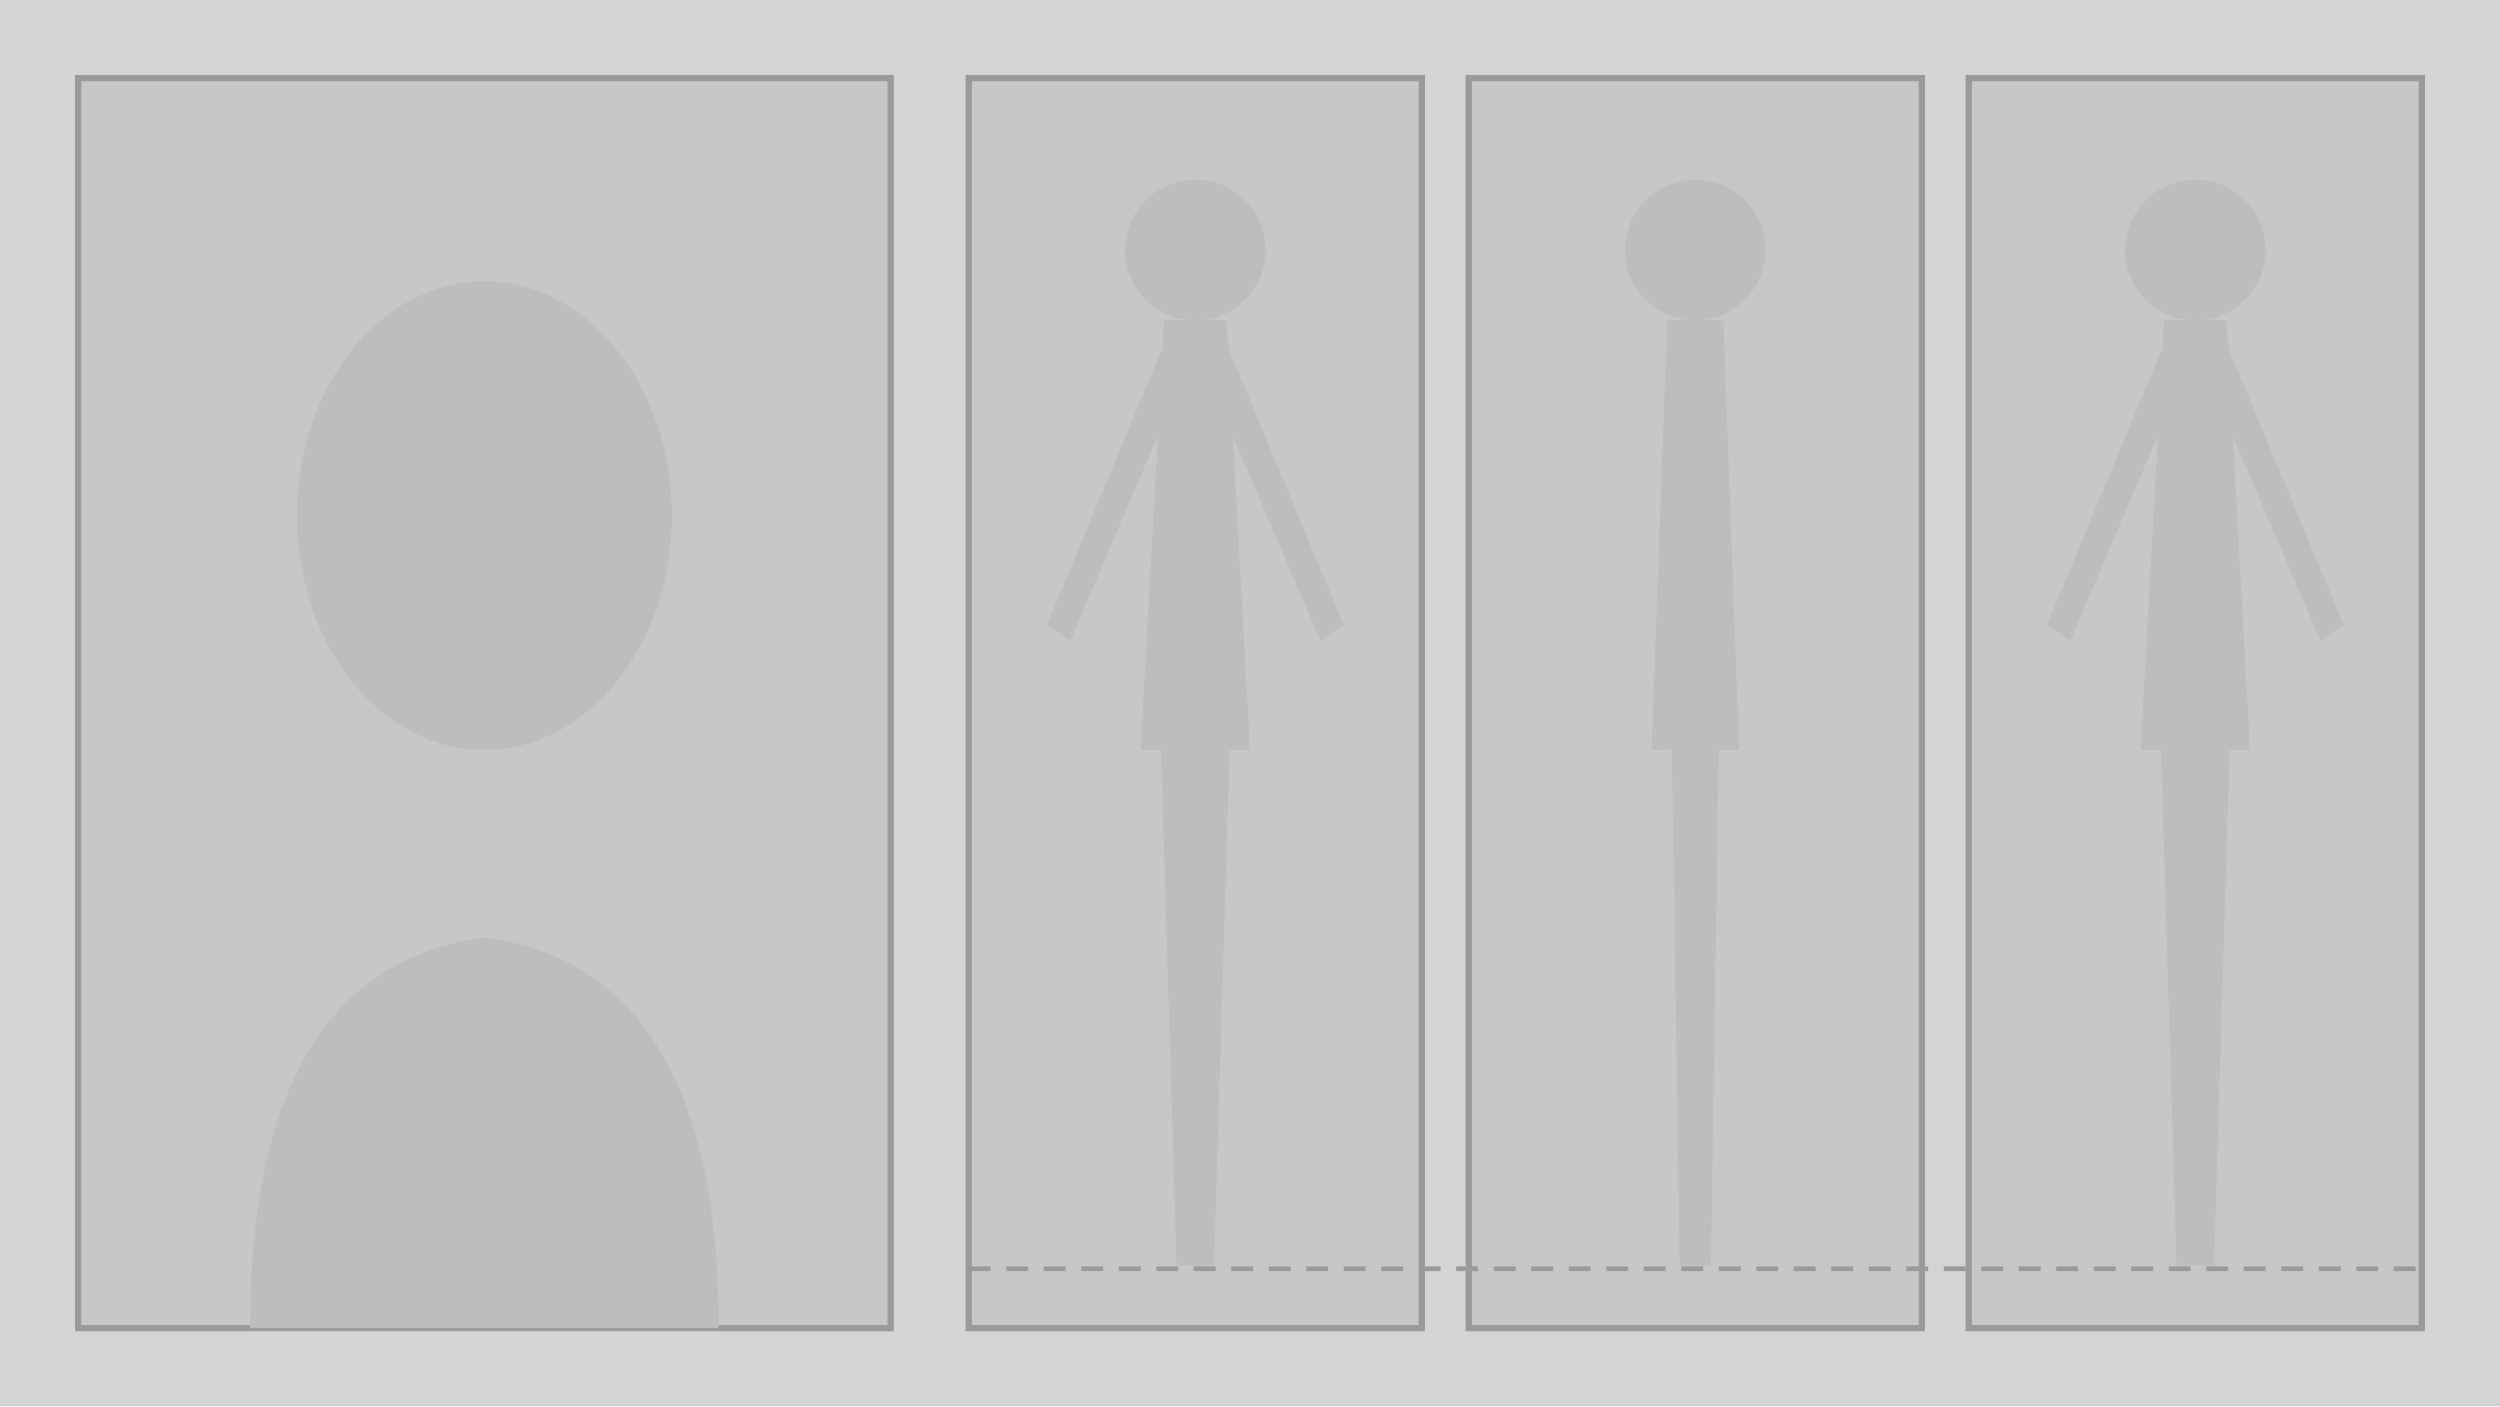
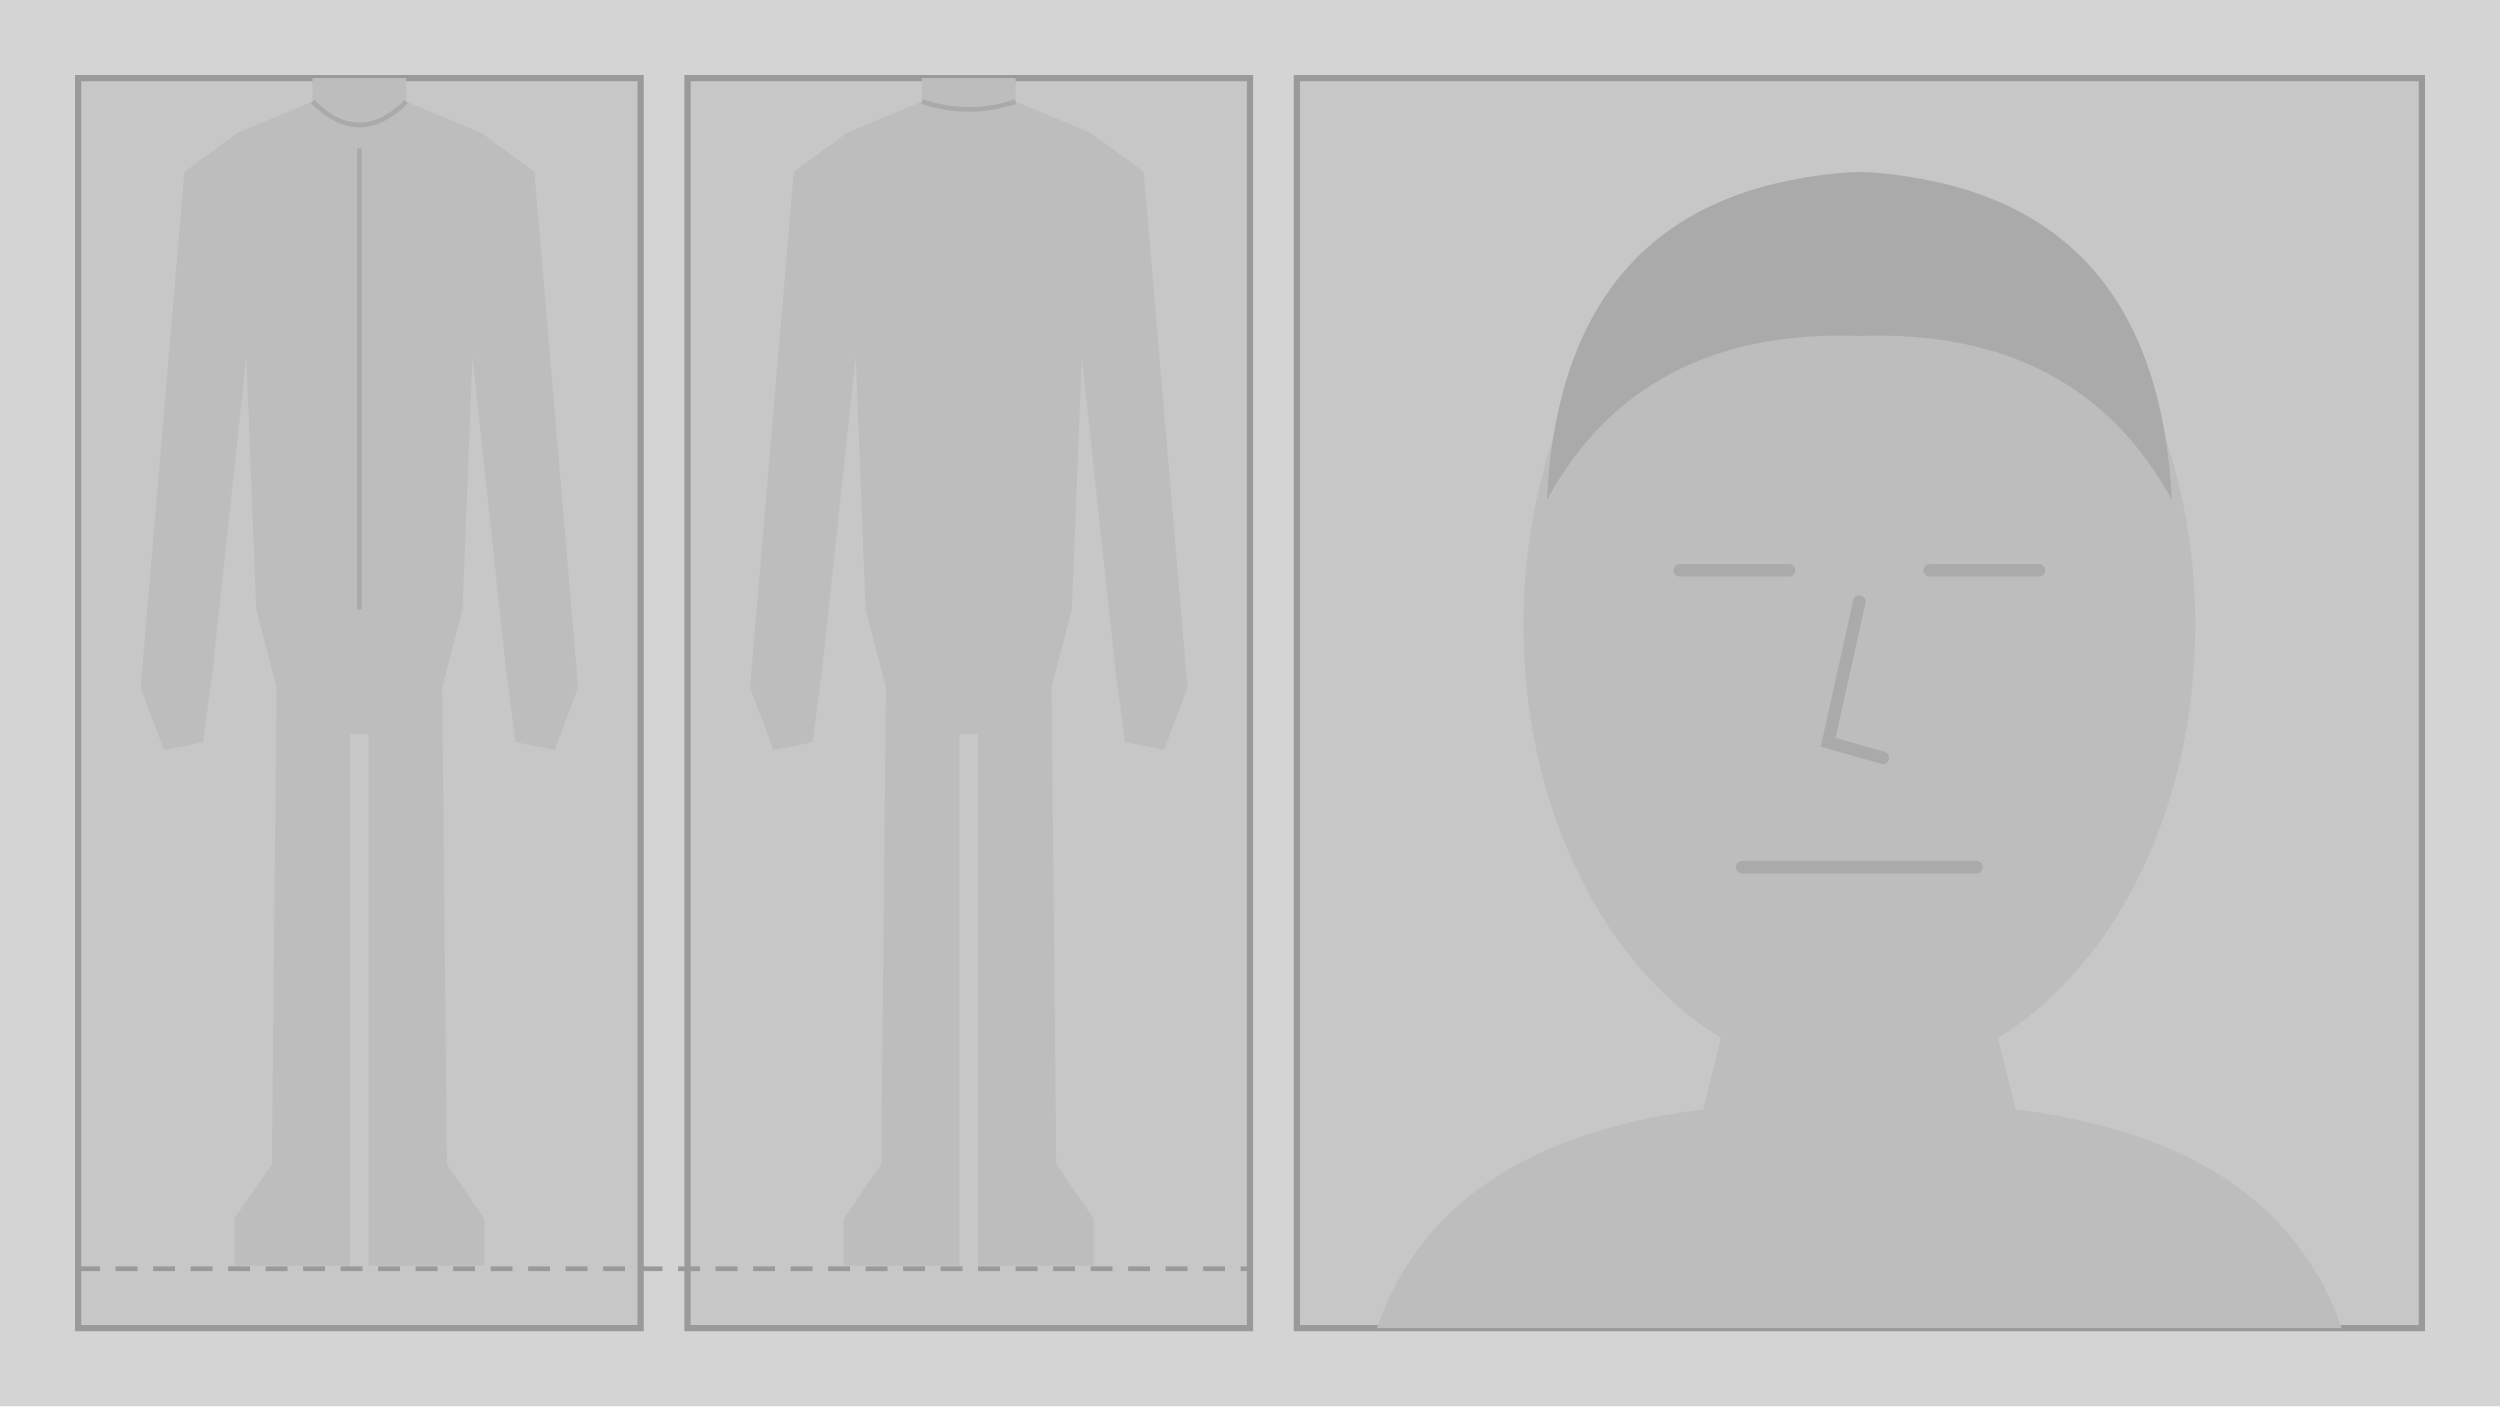
<svg xmlns="http://www.w3.org/2000/svg" viewBox="0 0 1600 900" width="1600" height="900">
+   <defs>
+     <clipPath id="front-crop">
+       <rect x="50" y="50" width="360" height="800" />
+     </clipPath>
+     <clipPath id="back-crop">
+       <rect x="440" y="50" width="360" height="800" />
+     </clipPath>
+     <clipPath id="portrait-crop">
+       <rect x="830" y="50" width="720" height="800" />
+     </clipPath>
+     <g id="body" fill="#bdbdbd">
+       <path d="M -30 20 L 30 20 L 30 65 L 78 85 L 66 390 L 53 440 L 56 745 L 80 780 L 80 810 L 6 810 L 6 470 L -6 470 L -6 810 L -80 810 L -80 780 L -56 745 L -53 440 L -66 390 L -78 85 L -30 65 Z" />
+       <path d="M -78 85 L -112 110 L -140 440 L -125 480 L -100 475 L -94 430 L -65 160 Z" />
+       <path d="M 78 85 L 112 110 L 140 440 L 125 480 L 100 475 L 94 430 L 65 160 Z" />
+     </g>
+   </defs>
  <rect width="1600" height="900" fill="#d4d4d4" />
-   <rect x="50" y="50" width="520" height="800" fill="#c7c7c7" stroke="#9a9a9a" stroke-width="4" />
-   <ellipse cx="310" cy="330" rx="120" ry="150" fill="#bdbdbd" />
-   <path d="M 160 850 Q 160 620 310 600 Q 460 620 460 850 Z" fill="#bdbdbd" />
  <g fill="#c7c7c7" stroke="#9a9a9a" stroke-width="4">
-     <rect x="620" y="50" width="290" height="800" />
-     <rect x="940" y="50" width="290" height="800" />
-     <rect x="1260" y="50" width="290" height="800" />
+     <rect x="50" y="50" width="360" height="800" />
+     <rect x="440" y="50" width="360" height="800" />
+     <rect x="830" y="50" width="720" height="800" />
  </g>
-   <g fill="#bdbdbd">
-     <g transform="translate(765,0)">
-       <circle cx="0" cy="160" r="45" />
-       <path d="M -20 205 L 20 205 L 35 480 L 22 480 L 12 810 L -12 810 L -22 480 L -35 480 Z" />
-       <path d="M -20 220 L -95 400 L -80 410 L -18 265 Z" />
-       <path d="M 20 220 L 95 400 L 80 410 L 18 265 Z" />
-     </g>
-     <g transform="translate(1085,0)">
-       <circle cx="0" cy="160" r="45" />
-       <path d="M -18 205 L 18 205 L 28 480 L 15 480 L 10 810 L -10 810 L -15 480 L -28 480 Z" />
-     </g>
-     <g transform="translate(1405,0)">
-       <circle cx="0" cy="160" r="45" />
-       <path d="M -20 205 L 20 205 L 35 480 L 22 480 L 12 810 L -12 810 L -22 480 L -35 480 Z" />
-       <path d="M -20 220 L -95 400 L -80 410 L -18 265 Z" />
-       <path d="M 20 220 L 95 400 L 80 410 L 18 265 Z" />
-     </g>
+   <g clip-path="url(#front-crop)">
+     <use href="#body" transform="translate(230,0)" />
+     <path d="M 200 65 Q 230 95 260 65 M 230 95 L 230 390" fill="none" stroke="#aaa" stroke-width="3" />
  </g>
-   <line x1="620" y1="812" x2="1550" y2="812" stroke="#9a9a9a" stroke-width="3" stroke-dasharray="14 10" />
+   <g clip-path="url(#back-crop)">
+     <use href="#body" transform="translate(620,0)" />
+     <path d="M 590 65 Q 620 75 650 65" fill="none" stroke="#aaa" stroke-width="3" />
+   </g>
+   <g clip-path="url(#portrait-crop)">
+     <path d="M 870 900 Q 890 735 1090 710 L 1110 630 L 1270 630 L 1290 710 Q 1490 735 1510 900 Z" fill="#bdbdbd" />
+     <ellipse cx="1190" cy="400" rx="215" ry="290" fill="#bdbdbd" />
+     <path d="M 990 320 Q 1000 120 1190 110 Q 1380 120 1390 320 Q 1330 210 1190 215 Q 1050 210 990 320 Z" fill="#aaa" />
+     <path d="M 1075 365 L 1145 365 M 1235 365 L 1305 365 M 1190 385 L 1170 475 L 1205 485 M 1115 555 L 1265 555" fill="none" stroke="#aaa" stroke-width="8" stroke-linecap="round" />
+   </g>
+   <line x1="50" y1="812" x2="800" y2="812" stroke="#9a9a9a" stroke-width="3" stroke-dasharray="14 10" />
</svg>
